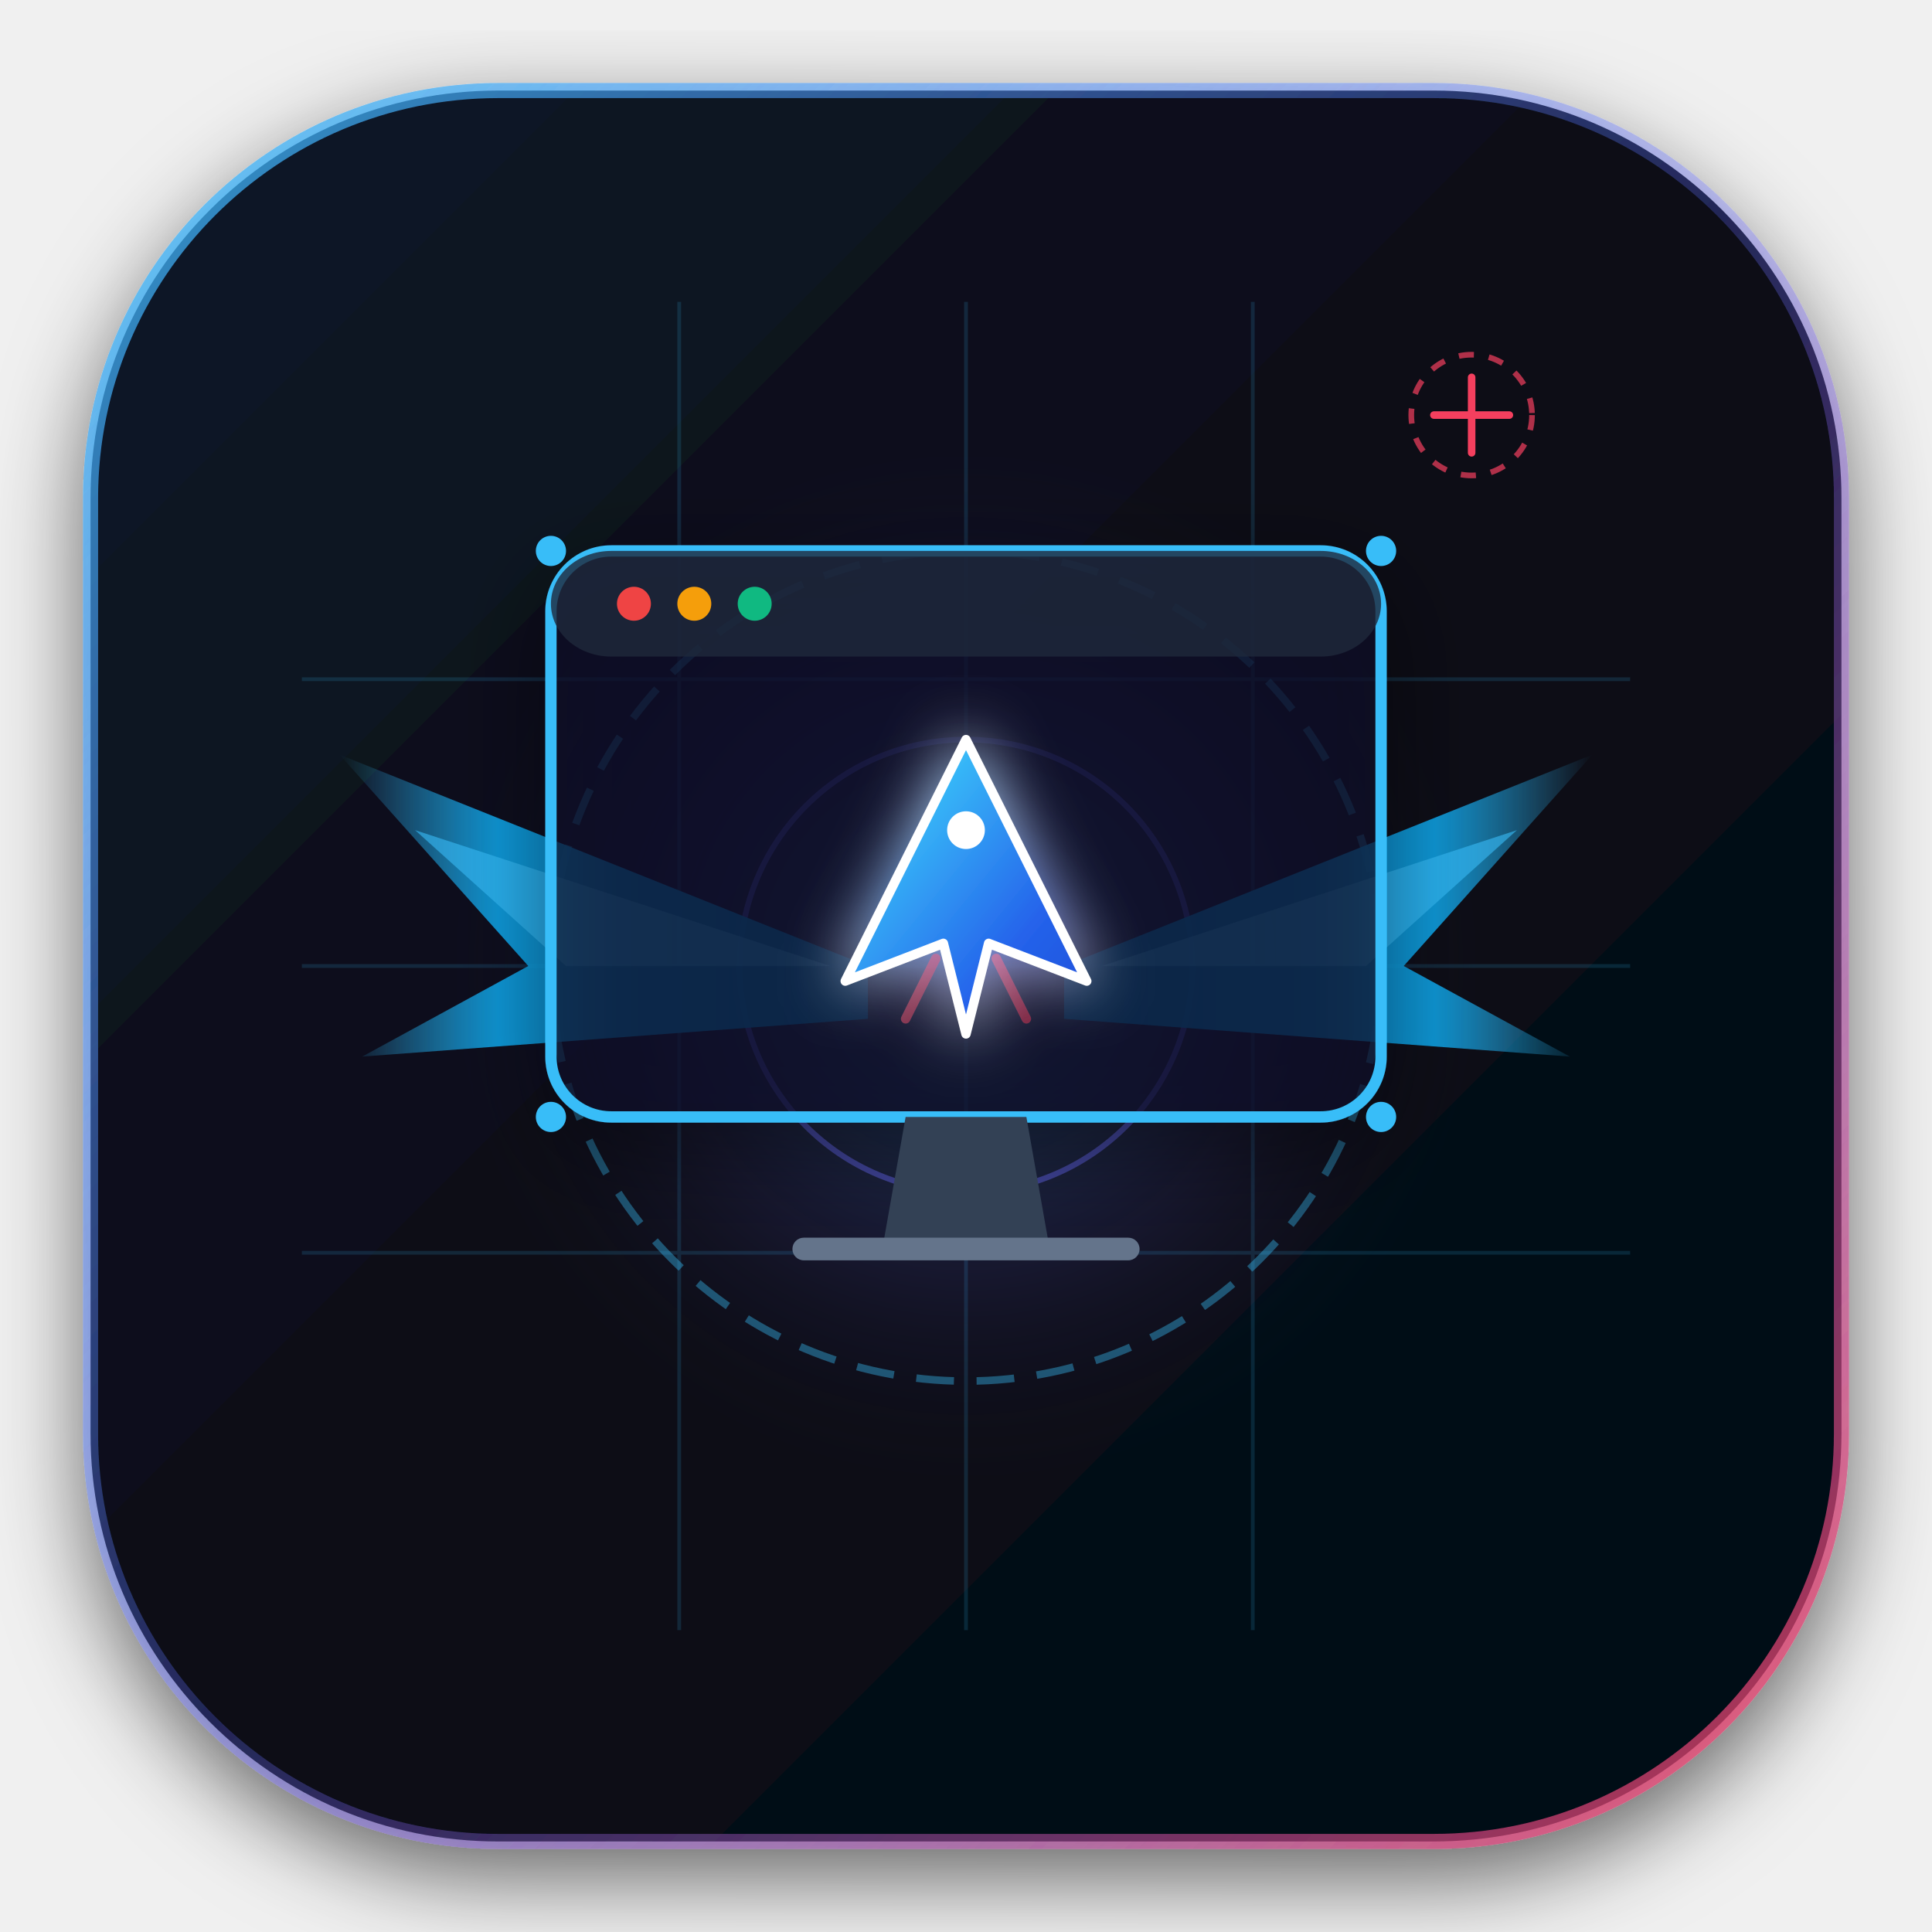
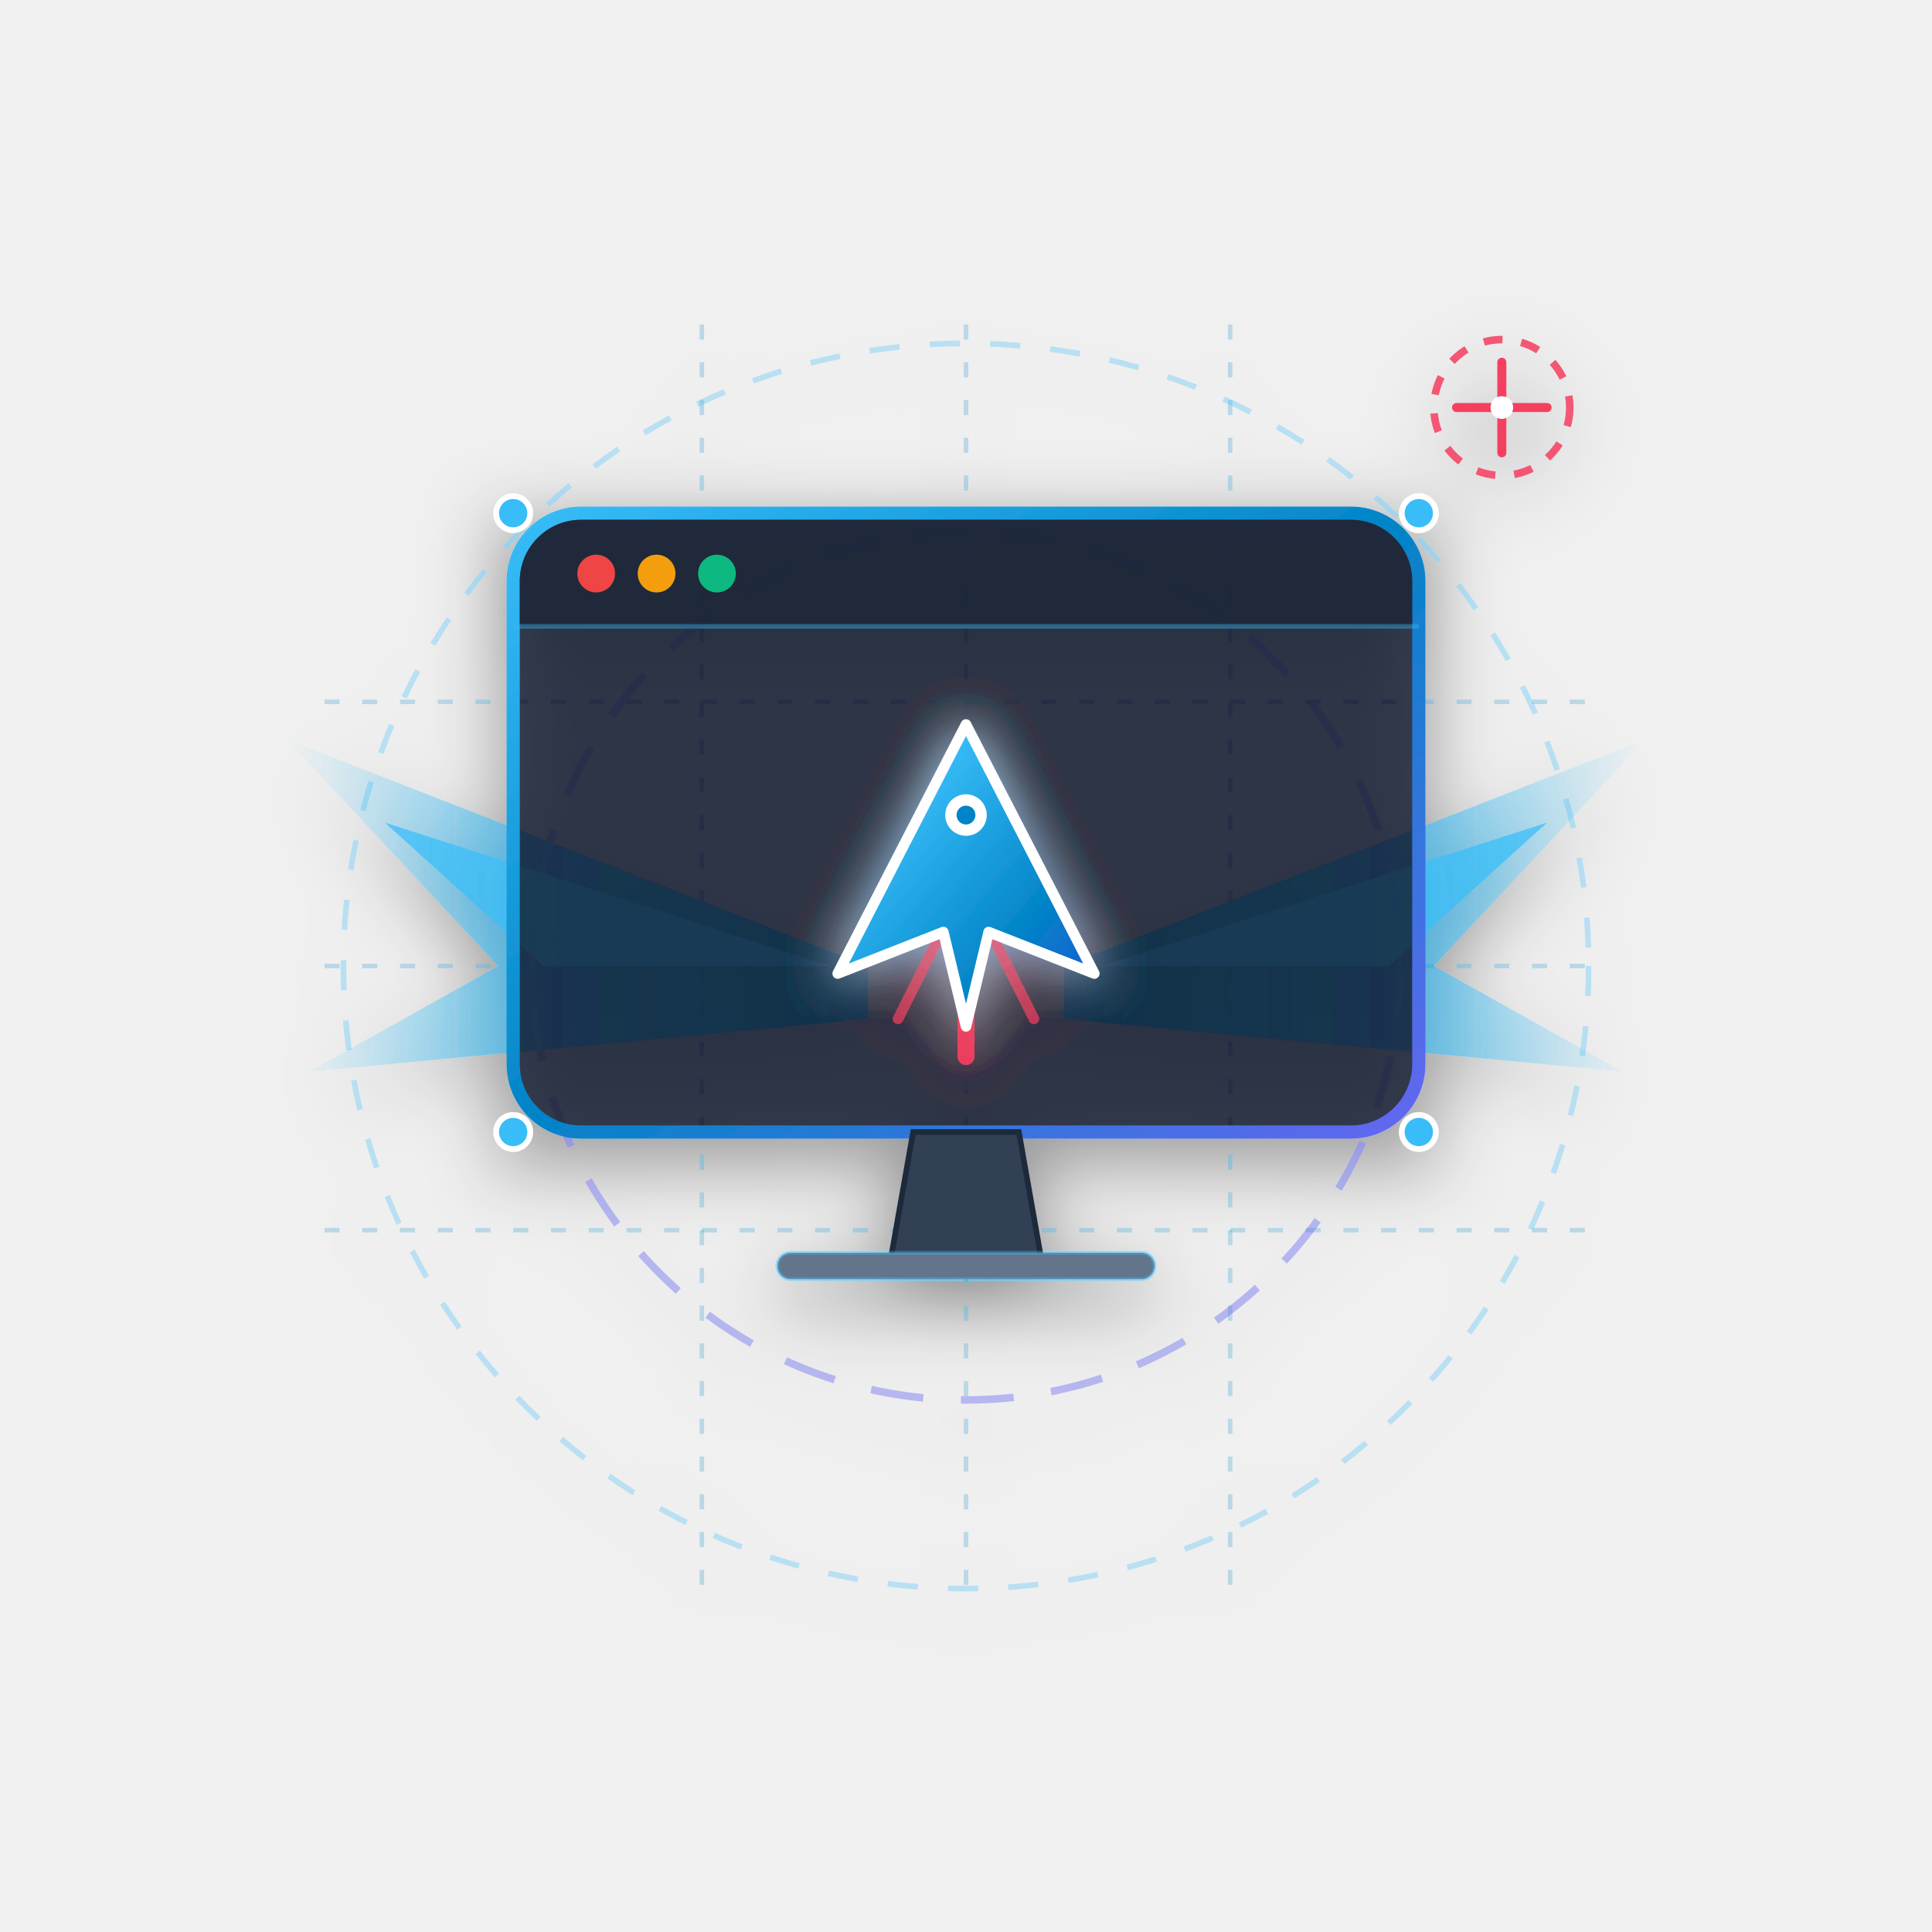
<svg xmlns="http://www.w3.org/2000/svg" viewBox="0 0 512 512" width="100%" height="100%">
  <defs>
-     <linearGradient id="bgGrad" x1="0%" y1="0%" x2="100%" y2="100%">
-       <stop offset="0%" stop-color="#0F172A" />
-       <stop offset="50%" stop-color="#090D16" />
-       <stop offset="100%" stop-color="#020617" />
+     <linearGradient id="p_dt_cursor" x1="0%" y1="0%" x2="100%" y2="100%">
+       <stop offset="0%" stop-color="#ffffff" />
+       <stop offset="25%" stop-color="#38bdf8" />
+       <stop offset="70%" stop-color="#0284c7" />
+       <stop offset="100%" stop-color="#1d4ed8" />
    </linearGradient>
-     <linearGradient id="borderGrad" x1="0%" y1="0%" x2="100%" y2="100%">
-       <stop offset="0%" stop-color="#38BDF8" stop-opacity="0.8" />
-       <stop offset="50%" stop-color="#6366F1" stop-opacity="0.3" />
-       <stop offset="100%" stop-color="#F43F5E" stop-opacity="0.8" />
+     <linearGradient id="p_dt_wingL" x1="100%" y1="50%" x2="0%" y2="50%">
+       <stop offset="0%" stop-color="#0284c7" stop-opacity="0.9" />
+       <stop offset="50%" stop-color="#0ea5e9" stop-opacity="0.65" />
+       <stop offset="100%" stop-color="#38bdf8" stop-opacity="0.0" />
    </linearGradient>
-     <linearGradient id="wingGradLeft" x1="100%" y1="50%" x2="0%" y2="50%">
-       <stop offset="0%" stop-color="#0284C7" />
-       <stop offset="70%" stop-color="#0EA5E9" />
-       <stop offset="100%" stop-color="#38BDF8" stop-opacity="0" />
+     <linearGradient id="p_dt_wingR" x1="0%" y1="50%" x2="100%" y2="50%">
+       <stop offset="0%" stop-color="#0284c7" stop-opacity="0.9" />
+       <stop offset="50%" stop-color="#0ea5e9" stop-opacity="0.65" />
+       <stop offset="100%" stop-color="#38bdf8" stop-opacity="0.0" />
    </linearGradient>
-     <linearGradient id="wingGradRight" x1="0%" y1="50%" x2="100%" y2="50%">
-       <stop offset="0%" stop-color="#0284C7" />
-       <stop offset="70%" stop-color="#0EA5E9" />
-       <stop offset="100%" stop-color="#38BDF8" stop-opacity="0" />
+     <linearGradient id="p_dt_monitorRim" x1="0%" y1="0%" x2="100%" y2="100%">
+       <stop offset="0%" stop-color="#38bdf8" />
+       <stop offset="50%" stop-color="#0284c7" />
+       <stop offset="100%" stop-color="#6366f1" />
    </linearGradient>
-     <linearGradient id="cursorGrad" x1="0%" y1="0%" x2="100%" y2="100%">
-       <stop offset="0%" stop-color="#FFFFFF" />
-       <stop offset="25%" stop-color="#38BDF8" />
-       <stop offset="70%" stop-color="#2563EB" />
-       <stop offset="100%" stop-color="#1D4ED8" />
-     </linearGradient>
-     <linearGradient id="accentFlare" x1="0%" y1="0%" x2="100%" y2="100%">
-       <stop offset="0%" stop-color="#FB7185" />
-       <stop offset="100%" stop-color="#E11D48" />
-     </linearGradient>
-     <radialGradient id="radarPulse" cx="50%" cy="50%" r="50%">
-       <stop offset="0%" stop-color="#38BDF8" stop-opacity="0.35" />
-       <stop offset="60%" stop-color="#6366F1" stop-opacity="0.1" />
-       <stop offset="100%" stop-color="#0F172A" stop-opacity="0" />
-     </radialGradient>
-     <filter id="shadowFilter" x="-20%" y="-20%" width="140%" height="140%">
-       <feDropShadow dx="0" dy="8" stdDeviation="12" flood-color="#000000" flood-opacity="0.6" />
-     </filter>
-     <filter id="glowFilter" x="-30%" y="-30%" width="160%" height="160%">
-       <feGaussianBlur stdDeviation="8" result="blur" />
+     <filter id="p_dt_glow" x="-20%" y="-20%" width="140%" height="140%">
+       <feGaussianBlur stdDeviation="7" result="blur" />
      <feComposite in="SourceGraphic" in2="blur" operator="over" />
    </filter>
+     <filter id="p_dt_shadow" x="-20%" y="-20%" width="140%" height="140%">
+       <feDropShadow dx="0" dy="6" stdDeviation="10" flood-color="#000000" flood-opacity="0.45" />
+     </filter>
  </defs>
-   <rect x="24" y="24" width="464" height="464" rx="108" fill="url(#bgGrad)" stroke="url(#borderGrad)" stroke-width="4" filter="url(#shadowFilter)" />
-   <g opacity="0.15" stroke="#38BDF8" stroke-width="1">
-     <line x1="80" y1="180" x2="432" y2="180" />
-     <line x1="80" y1="256" x2="432" y2="256" />
-     <line x1="80" y1="332" x2="432" y2="332" />
-     <line x1="180" y1="80" x2="180" y2="432" />
-     <line x1="256" y1="80" x2="256" y2="432" />
-     <line x1="332" y1="80" x2="332" y2="432" />
+   <g filter="url(#p_dt_shadow)">
+     <g stroke="#0284c7" stroke-width="1.2" stroke-opacity="0.22">
+       <line x1="86" y1="186" x2="426" y2="186" stroke-dasharray="4 6" />
+       <line x1="86" y1="256" x2="426" y2="256" stroke-dasharray="4 6" />
+       <line x1="86" y1="326" x2="426" y2="326" stroke-dasharray="4 6" />
+       <line x1="186" y1="86" x2="186" y2="426" stroke-dasharray="4 6" />
+       <line x1="256" y1="86" x2="256" y2="426" stroke-dasharray="4 6" />
+       <line x1="326" y1="86" x2="326" y2="426" stroke-dasharray="4 6" />
+     </g>
+     <circle cx="256" cy="256" r="165" fill="none" stroke="#38bdf8" stroke-width="1.5" stroke-dasharray="8 8" stroke-opacity="0.3" />
+     <circle cx="256" cy="256" r="115" fill="none" stroke="#6366f1" stroke-width="2" stroke-dasharray="14 10" stroke-opacity="0.4" />
+     <path d="M 230 256 L 76 196 L 132 256 L 82 284 L 230 270 Z" fill="url(#p_dt_wingL)" />
+     <path d="M 220 256 L 102 218 L 144 256 Z" fill="#38bdf8" fill-opacity="0.75" />
+     <path d="M 282 256 L 436 196 L 380 256 L 430 284 L 282 270 Z" fill="url(#p_dt_wingR)" />
+     <path d="M 292 256 L 410 218 L 368 256 Z" fill="#38bdf8" fill-opacity="0.75" />
+     <rect x="136" y="136" width="240" height="164" rx="18" fill="#0f172a" fill-opacity="0.78" stroke="url(#p_dt_monitorRim)" stroke-width="3.5" />
+     <path d="M 137.75 154 A 16.25 16.25 0 0 1 154 137.75 L 358 137.75 A 16.25 16.25 0 0 1 374.25 154 L 374.25 166 L 137.75 166 Z" fill="#1e293b" fill-opacity="0.9" />
+     <line x1="136" y1="166" x2="376" y2="166" stroke="#38bdf8" stroke-width="1.2" stroke-opacity="0.4" />
+     <circle cx="158" cy="152" r="5" fill="#ef4444" />
+     <circle cx="174" cy="152" r="5" fill="#f59e0b" />
+     <circle cx="190" cy="152" r="5" fill="#10b981" />
+     <path d="M 242 300 L 236 334 L 218 334 L 294 334 L 276 334 L 270 300 Z" fill="#334155" stroke="#1e293b" stroke-width="1.5" />
+     <rect x="206" y="332" width="100" height="7" rx="3.5" fill="#64748b" stroke="#38bdf8" stroke-width="1" stroke-opacity="0.4" />
+     <g transform="translate(230, 192)" filter="url(#p_dt_glow)">
+       <path d="M 26 58 L 26 88" stroke="#f43f5e" stroke-width="4.5" stroke-linecap="round" stroke-opacity="0.95" />
+       <path d="M 18 58 L 8 78" stroke="#f43f5e" stroke-width="2.8" stroke-linecap="round" stroke-opacity="0.7" />
+       <path d="M 34 58 L 44 78" stroke="#f43f5e" stroke-width="2.8" stroke-linecap="round" stroke-opacity="0.7" />
+       <path d="M 26 0 L 60 66 L 32 55 L 26 80 L 20 55 L -8 66 Z" fill="url(#p_dt_cursor)" stroke="#ffffff" stroke-width="2.8" stroke-linejoin="round" />
+       <circle cx="26" cy="24" r="5.5" fill="#ffffff" />
+       <circle cx="26" cy="24" r="2.5" fill="#0284c7" />
+     </g>
+     <circle cx="136" cy="136" r="4.5" fill="#38bdf8" stroke="#ffffff" stroke-width="1.5" />
+     <circle cx="376" cy="136" r="4.5" fill="#38bdf8" stroke="#ffffff" stroke-width="1.5" />
+     <circle cx="136" cy="300" r="4.5" fill="#38bdf8" stroke="#ffffff" stroke-width="1.5" />
+     <circle cx="376" cy="300" r="4.5" fill="#38bdf8" stroke="#ffffff" stroke-width="1.5" />
+     <g transform="translate(398, 108)">
+       <circle cx="0" cy="0" r="18" fill="none" stroke="#f43f5e" stroke-width="2" stroke-dasharray="5 5" stroke-opacity="0.85" />
+       <line x1="-12" y1="0" x2="12" y2="0" stroke="#f43f5e" stroke-width="2.4" stroke-linecap="round" />
+       <line x1="0" y1="-12" x2="0" y2="12" stroke="#f43f5e" stroke-width="2.4" stroke-linecap="round" />
+       <circle cx="0" cy="0" r="3" fill="#ffffff" />
+     </g>
  </g>
-   <circle cx="256" cy="256" r="140" fill="url(#radarPulse)" />
-   <circle cx="256" cy="256" r="110" fill="none" stroke="#38BDF8" stroke-width="2" stroke-dasharray="10 6" opacity="0.4" />
-   <circle cx="256" cy="256" r="60" fill="none" stroke="#6366F1" stroke-width="1.5" opacity="0.5" />
-   <path d="M 230 256 L 90 200 L 140 256 L 96 280 L 230 270 Z" fill="url(#wingGradLeft)" opacity="0.9" />
-   <path d="M 220 256 L 110 220 L 150 256 Z" fill="#38BDF8" opacity="0.6" />
-   <path d="M 282 256 L 422 200 L 372 256 L 416 280 L 282 270 Z" fill="url(#wingGradRight)" opacity="0.9" />
-   <path d="M 292 256 L 402 220 L 362 256 Z" fill="#38BDF8" opacity="0.6" />
-   <rect x="146" y="146" width="220" height="150" rx="16" fill="#0F172A" fill-opacity="0.65" stroke="#38BDF8" stroke-width="3" filter="url(#shadowFilter)" />
-   <rect x="146" y="146" width="220" height="28" rx="16" fill="#1E293B" fill-opacity="0.8" />
-   <circle cx="168" cy="160" r="4.5" fill="#EF4444" />
-   <circle cx="184" cy="160" r="4.5" fill="#F59E0B" />
-   <circle cx="200" cy="160" r="4.5" fill="#10B981" />
-   <path d="M 240 296 L 234 330 L 220 330 L 292 330 L 278 330 L 272 296 Z" fill="#334155" />
-   <rect x="210" y="328" width="92" height="6" rx="3" fill="#64748B" />
-   <g transform="translate(230, 196)" filter="url(#glowFilter)">
-     <path d="M 26 58 L 26 84" stroke="url(#accentFlare)" stroke-width="4" stroke-linecap="round" opacity="0.8" />
-     <path d="M 18 58 L 10 74" stroke="url(#accentFlare)" stroke-width="2.5" stroke-linecap="round" opacity="0.5" />
-     <path d="M 34 58 L 42 74" stroke="url(#accentFlare)" stroke-width="2.5" stroke-linecap="round" opacity="0.5" />
-     <path d="M 26 0 L 58 64 L 32 54 L 26 78 L 20 54 L -6 64 Z" fill="url(#cursorGrad)" stroke="#FFFFFF" stroke-width="2.5" stroke-linejoin="round" />
-     <circle cx="26" cy="24" r="5" fill="#FFFFFF" />
-   </g>
-   <circle cx="146" cy="146" r="4" fill="#38BDF8" />
-   <circle cx="366" cy="146" r="4" fill="#38BDF8" />
-   <circle cx="146" cy="296" r="4" fill="#38BDF8" />
-   <circle cx="366" cy="296" r="4" fill="#38BDF8" />
-   <path d="M 380 110 L 400 110 M 390 100 L 390 120" stroke="#F43F5E" stroke-width="2" stroke-linecap="round" />
-   <circle cx="390" cy="110" r="16" fill="none" stroke="#F43F5E" stroke-width="1.5" stroke-dasharray="4 4" opacity="0.7" />
</svg>
